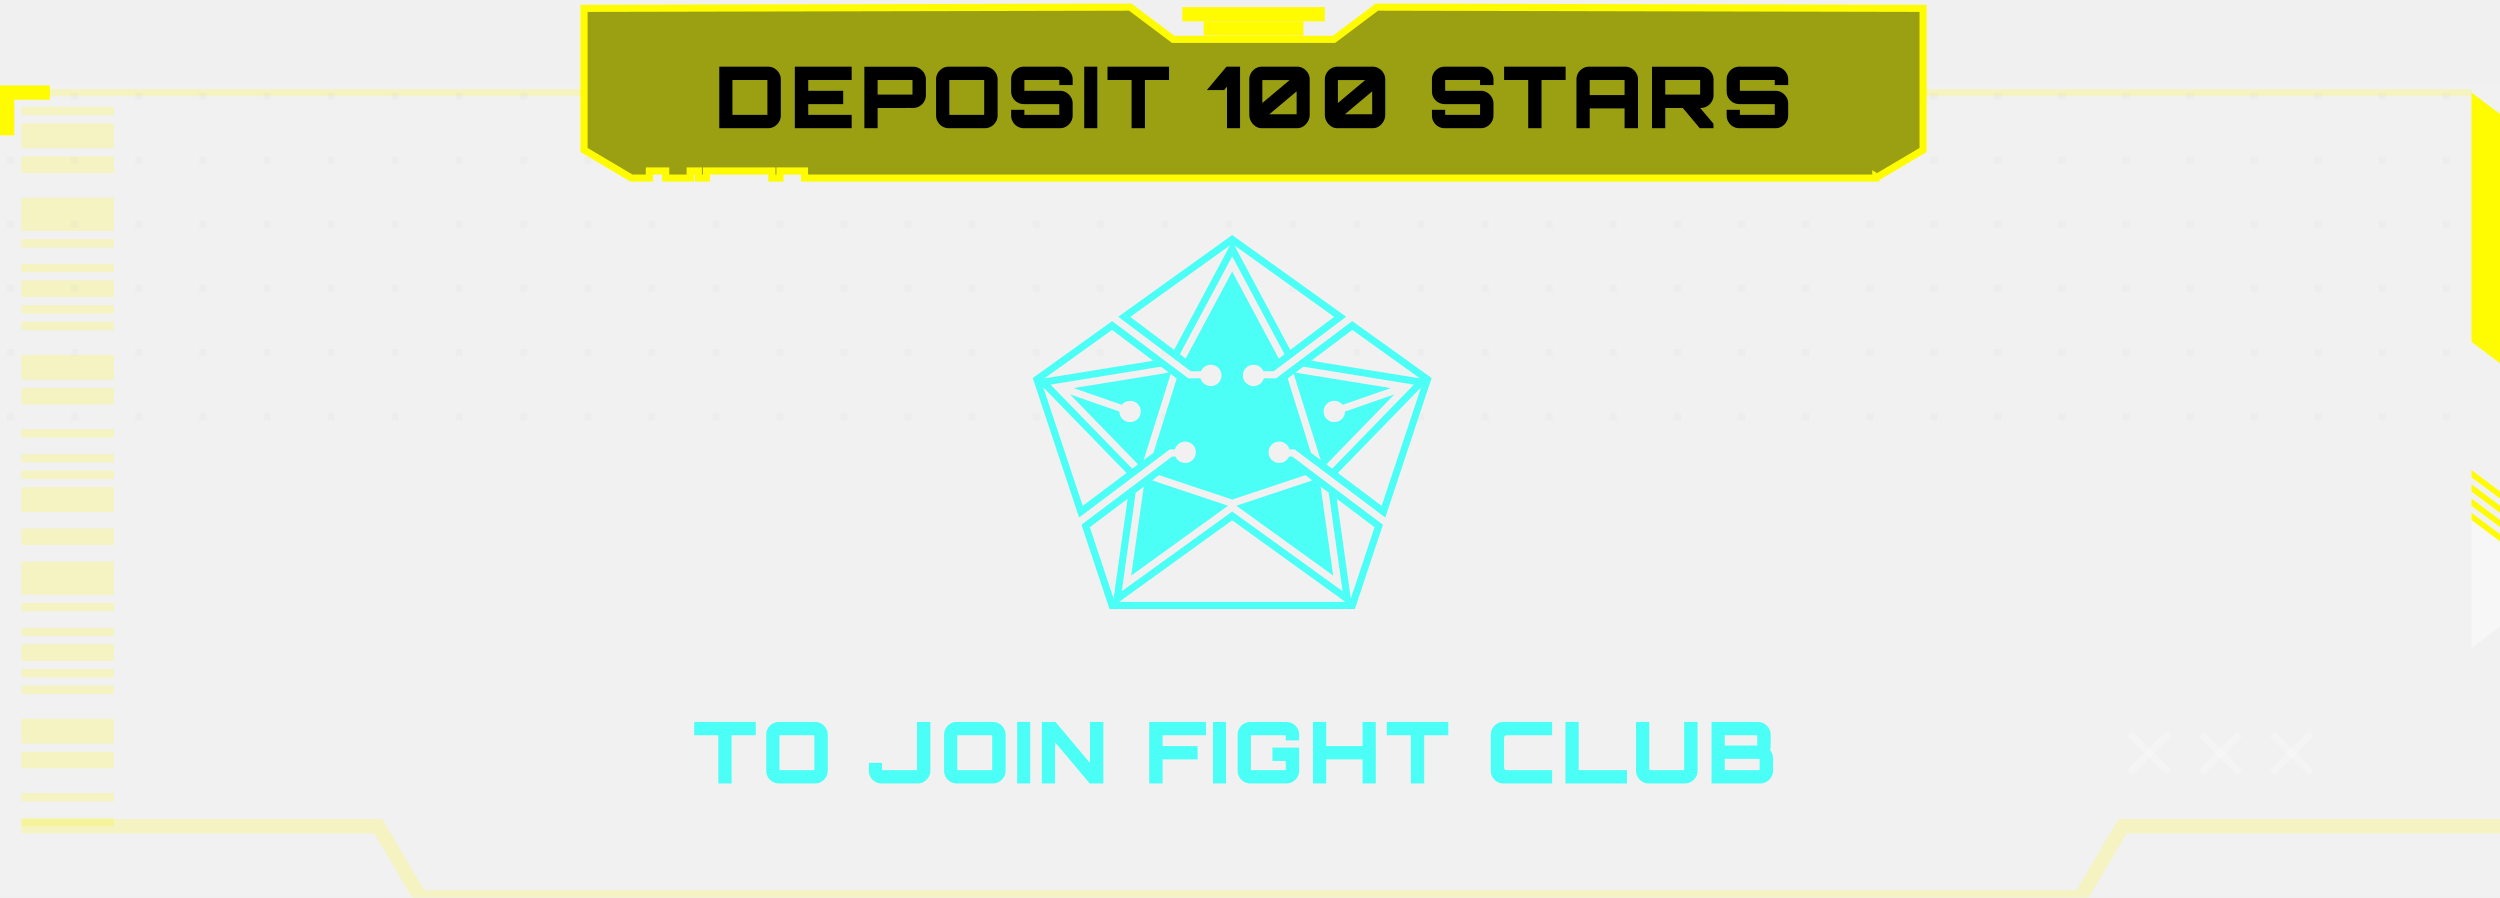
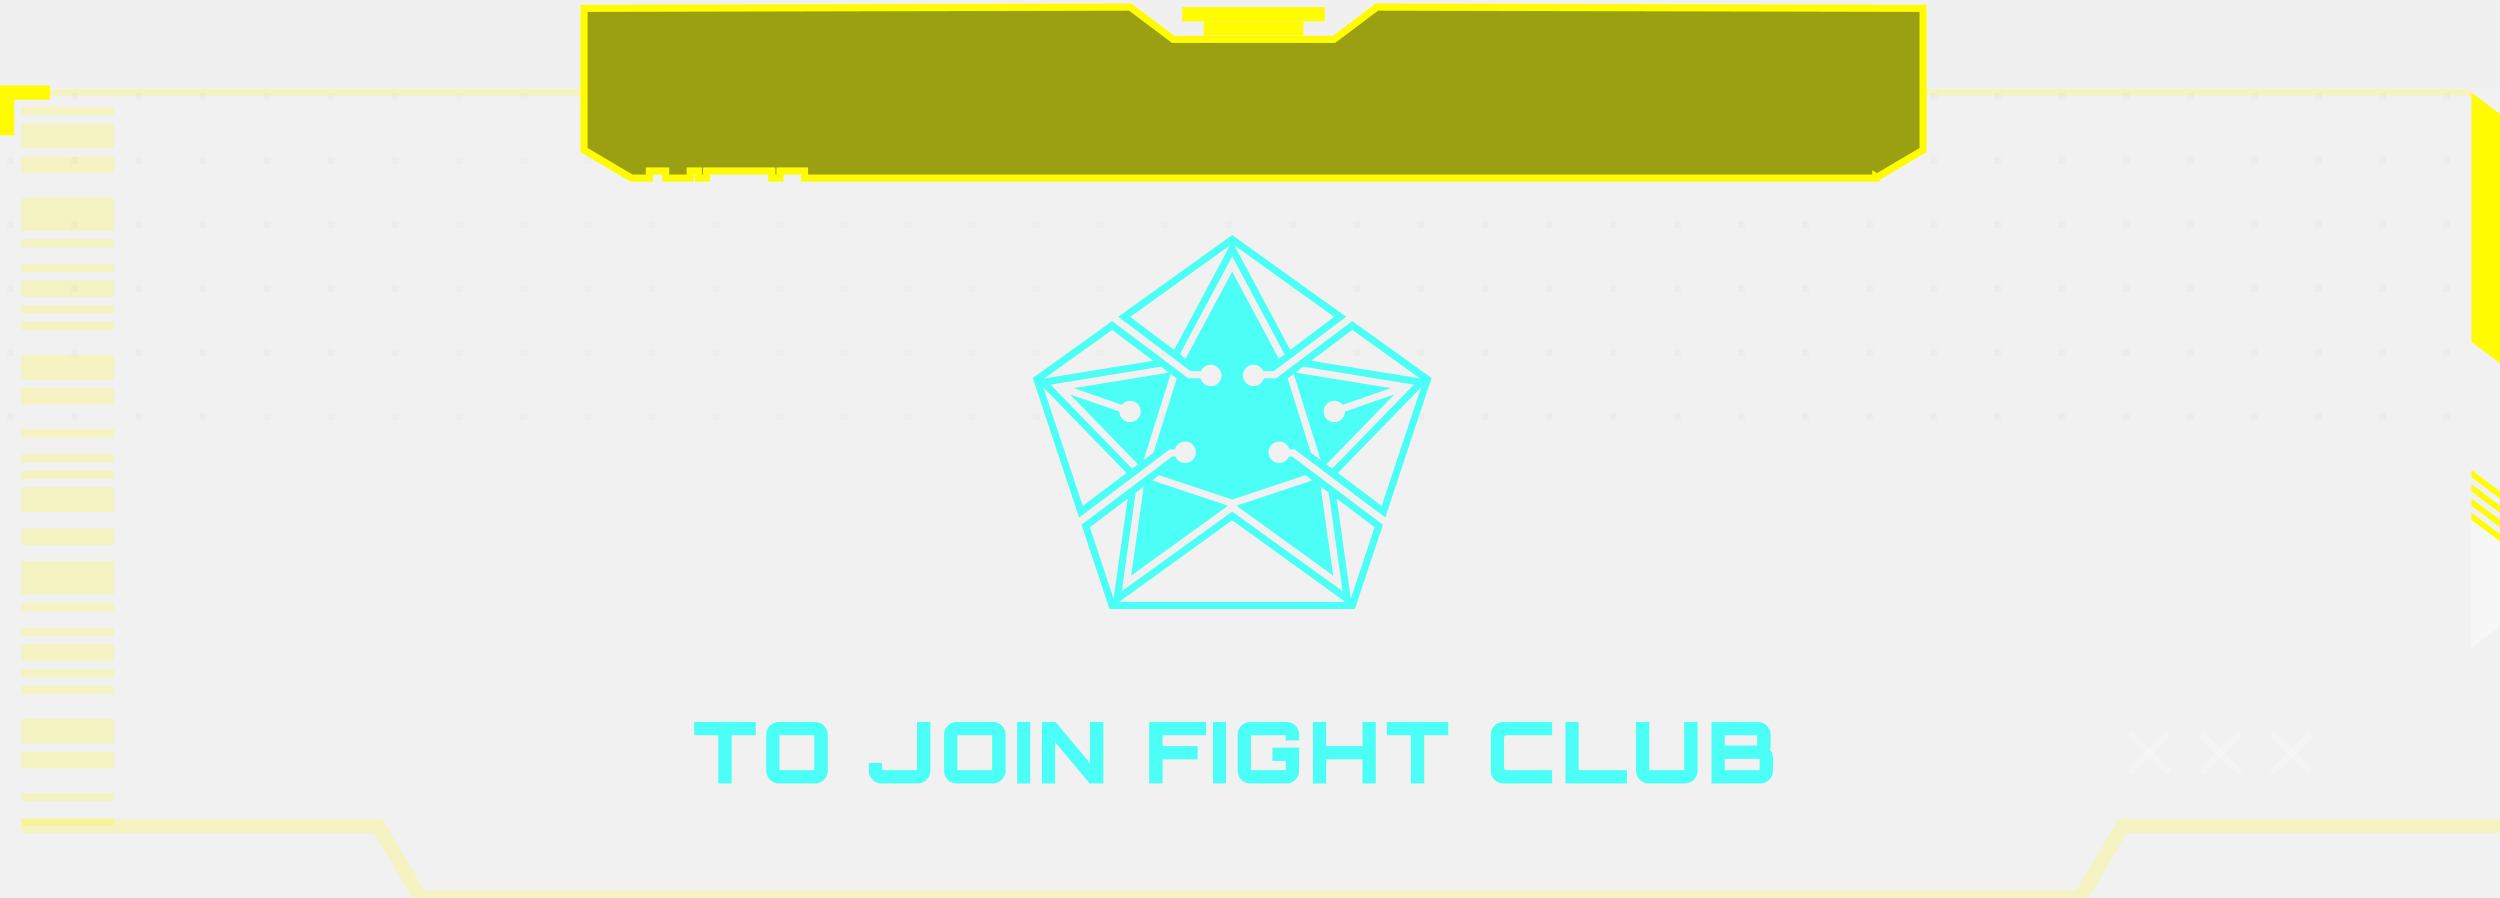
<svg xmlns="http://www.w3.org/2000/svg" width="351" height="126" viewBox="0 0 351 126" fill="none">
-   <g clip-path="url(#clip0_98_1516)">
+   <g clip-path="url(#clip0_167_166)">
    <rect width="351" height="114" transform="translate(0 12)" fill="white" fill-opacity="0.04" />
    <path d="M3 13H347" stroke="#FFFB00" stroke-opacity="0.2" />
    <path opacity="0.2" fill-rule="evenodd" clip-rule="evenodd" d="M16 15H3V16.161H16V15ZM16 66.081H3V67.241H16V66.081ZM3 17.322H16V20.805H3V17.322ZM16 68.402H3V71.885H16V68.402ZM3 21.965H16V24.287H3V21.965ZM16 74.207H3V76.529H16V74.207ZM3 27.77H16V32.414H3V27.77ZM16 78.851H3V83.494H16V78.851ZM3 33.575H16V34.736H3V33.575ZM16 84.655H3V85.816H16V84.655ZM3 37.057H16V38.218H3V37.057ZM16 88.138H3V89.299H16V88.138ZM3 39.379H16V41.701H3V39.379ZM16 90.46H3V92.782H16V90.46ZM3 42.862H16V44.023H3V42.862ZM16 93.942H3V95.103H16V93.942ZM3 45.184H16V46.345H3V45.184ZM16 96.264H3V97.425H16V96.264ZM3 49.828H16V53.31H3V49.828ZM16 100.908H3V104.391H16V100.908ZM3 60.276H16V61.437H3V60.276ZM16 111.356H3V112.517H16V111.356ZM3 63.759H16V64.919H3V63.759ZM16 114.839H3V116H16V114.839ZM3 54.471H16V56.793H3V54.471ZM16 105.552H3V107.874H16V105.552Z" fill="#FFFB00" />
    <path d="M100.85 110V103.232H97.466V101.36H106.106V103.232H102.722V110H100.85ZM109.355 110C109.035 110 108.739 109.92 108.467 109.76C108.195 109.6 107.979 109.384 107.819 109.112C107.659 108.84 107.579 108.544 107.579 108.224V103.136C107.579 102.808 107.659 102.512 107.819 102.248C107.979 101.976 108.195 101.76 108.467 101.6C108.739 101.44 109.035 101.36 109.355 101.36H114.443C114.763 101.36 115.055 101.44 115.319 101.6C115.591 101.76 115.807 101.976 115.967 102.248C116.135 102.512 116.219 102.808 116.219 103.136V108.224C116.219 108.544 116.135 108.84 115.967 109.112C115.807 109.384 115.591 109.6 115.319 109.76C115.055 109.92 114.763 110 114.443 110H109.355ZM109.439 108.128H114.335V103.232H109.439V108.128ZM123.76 110C123.44 110 123.144 109.92 122.872 109.76C122.6 109.6 122.384 109.384 122.224 109.112C122.064 108.84 121.984 108.544 121.984 108.224V107.108H123.844V108.128L128.74 108.128V101.36H130.624V108.224C130.624 108.544 130.54 108.84 130.372 109.112C130.212 109.384 129.996 109.6 129.724 109.76C129.46 109.92 129.168 110 128.848 110L123.76 110ZM134.323 110C134.003 110 133.707 109.92 133.435 109.76C133.163 109.6 132.947 109.384 132.787 109.112C132.627 108.84 132.547 108.544 132.547 108.224V103.136C132.547 102.808 132.627 102.512 132.787 102.248C132.947 101.976 133.163 101.76 133.435 101.6C133.707 101.44 134.003 101.36 134.323 101.36H139.411C139.731 101.36 140.023 101.44 140.287 101.6C140.559 101.76 140.775 101.976 140.935 102.248C141.103 102.512 141.187 102.808 141.187 103.136V108.224C141.187 108.544 141.103 108.84 140.935 109.112C140.775 109.384 140.559 109.6 140.287 109.76C140.023 109.92 139.731 110 139.411 110H134.323ZM134.407 108.128H139.303V103.232H134.407V108.128ZM142.809 110V101.36H144.645V110H142.809ZM146.275 110V101.36H148.195L153.031 107.12V101.36H154.915V110H152.995L148.135 104.216V110H146.275ZM161.351 110V101.36H169.331V103.232H163.235V104.744H168.143V106.616H163.235V110H161.351ZM170.299 110V101.36H172.135V110H170.299ZM175.541 110C175.221 110 174.925 109.92 174.653 109.76C174.381 109.6 174.165 109.384 174.005 109.112C173.845 108.84 173.765 108.544 173.765 108.224V103.136C173.765 102.808 173.845 102.512 174.005 102.248C174.165 101.976 174.381 101.76 174.653 101.6C174.925 101.44 175.221 101.36 175.541 101.36H180.617C180.945 101.36 181.241 101.44 181.505 101.6C181.777 101.76 181.993 101.976 182.153 102.248C182.321 102.512 182.405 102.808 182.405 103.136V103.952H180.521V103.232H175.625V108.128H180.521V106.832H178.649V104.96H182.405V108.224C182.405 108.544 182.321 108.84 182.153 109.112C181.993 109.384 181.777 109.6 181.505 109.76C181.241 109.92 180.945 110 180.617 110H175.541ZM184.338 110V101.36H186.198V104.744H191.298V101.36H193.158V110H191.298V106.616H186.198V110H184.338ZM198.085 110V103.232H194.701V101.36H203.341V103.232H199.957V110H198.085ZM211.082 110C210.754 110 210.454 109.92 210.182 109.76C209.918 109.6 209.706 109.388 209.546 109.124C209.386 108.852 209.306 108.552 209.306 108.224V103.136C209.306 102.808 209.386 102.512 209.546 102.248C209.706 101.976 209.918 101.76 210.182 101.6C210.454 101.44 210.754 101.36 211.082 101.36H217.922V103.232H211.562C211.434 103.232 211.334 103.264 211.262 103.328C211.198 103.392 211.166 103.492 211.166 103.628V107.732C211.166 107.86 211.198 107.96 211.262 108.032C211.334 108.096 211.434 108.128 211.562 108.128H217.922V110H211.082ZM219.785 110V101.348H221.645V108.128H228.425V110H219.785ZM231.476 110C231.156 110 230.86 109.92 230.588 109.76C230.316 109.6 230.1 109.384 229.94 109.112C229.78 108.84 229.7 108.544 229.7 108.224V101.36H231.56V108.128H236.456V101.36H238.34V108.224C238.34 108.544 238.256 108.84 238.088 109.112C237.928 109.384 237.712 109.6 237.44 109.76C237.176 109.92 236.884 110 236.564 110H231.476ZM240.298 110V101.36H246.826C247.146 101.36 247.438 101.44 247.702 101.6C247.974 101.76 248.19 101.976 248.35 102.248C248.518 102.512 248.602 102.808 248.602 103.136V104.756C248.602 104.86 248.594 104.96 248.578 105.056C248.57 105.144 248.55 105.228 248.518 105.308C248.638 105.46 248.738 105.636 248.818 105.836C248.898 106.036 248.938 106.236 248.938 106.436V108.224C248.938 108.544 248.854 108.84 248.686 109.112C248.526 109.384 248.31 109.6 248.038 109.76C247.774 109.92 247.478 110 247.15 110H240.298ZM242.158 108.128H247.054V106.544H242.158V108.128ZM242.158 104.672H246.718V103.232H242.158V104.672Z" fill="#4BFFF6" />
    <path opacity="0.2" d="M3 116L53.11 116L59.004 126L292.109 126L298.003 116L351 116" stroke="#FFFB00" stroke-width="2" />
    <rect x="190" y="40" width="1" height="1" fill="#D9D9D9" fill-opacity="0.15" />
    <rect x="82" y="40" width="1" height="1" fill="#D9D9D9" fill-opacity="0.15" />
    <rect x="298" y="40" width="1" height="1" fill="#D9D9D9" fill-opacity="0.15" />
    <rect x="1" y="40" width="1" height="1" fill="#D9D9D9" fill-opacity="0.15" />
    <rect x="217" y="40" width="1" height="1" fill="#D9D9D9" fill-opacity="0.15" />
    <rect x="109" y="40" width="1" height="1" fill="#D9D9D9" fill-opacity="0.15" />
    <rect x="325" y="40" width="1" height="1" fill="#D9D9D9" fill-opacity="0.15" />
    <rect x="199" y="40" width="1" height="1" fill="#D9D9D9" fill-opacity="0.15" />
    <rect x="91" y="40" width="1" height="1" fill="#D9D9D9" fill-opacity="0.15" />
    <rect x="307" y="40" width="1" height="1" fill="#D9D9D9" fill-opacity="0.15" />
    <rect x="10" y="40" width="1" height="1" fill="#D9D9D9" fill-opacity="0.15" />
    <rect x="226" y="40" width="1" height="1" fill="#D9D9D9" fill-opacity="0.15" />
    <rect x="118" y="40" width="1" height="1" fill="#D9D9D9" fill-opacity="0.15" />
    <rect x="334" y="40" width="1" height="1" fill="#D9D9D9" fill-opacity="0.15" />
    <rect x="208" y="40" width="1" height="1" fill="#D9D9D9" fill-opacity="0.15" />
    <rect x="100" y="40" width="1" height="1" fill="#D9D9D9" fill-opacity="0.15" />
    <rect x="316" y="40" width="1" height="1" fill="#D9D9D9" fill-opacity="0.15" />
    <rect x="19" y="40" width="1" height="1" fill="#D9D9D9" fill-opacity="0.15" />
    <rect x="235" y="40" width="1" height="1" fill="#D9D9D9" fill-opacity="0.15" />
    <rect x="127" y="40" width="1" height="1" fill="#D9D9D9" fill-opacity="0.15" />
    <rect x="343" y="40" width="1" height="1" fill="#D9D9D9" fill-opacity="0.15" />
    <rect x="28" y="40" width="1" height="1" fill="#D9D9D9" fill-opacity="0.15" />
    <rect x="244" y="40" width="1" height="1" fill="#D9D9D9" fill-opacity="0.15" />
    <rect x="136" y="40" width="1" height="1" fill="#D9D9D9" fill-opacity="0.15" />
    <rect x="55" y="40" width="1" height="1" fill="#D9D9D9" fill-opacity="0.15" />
    <rect x="271" y="40" width="1" height="1" fill="#D9D9D9" fill-opacity="0.15" />
    <rect x="163" y="40" width="1" height="1" fill="#D9D9D9" fill-opacity="0.15" />
    <rect x="37" y="40" width="1" height="1" fill="#D9D9D9" fill-opacity="0.15" />
    <rect x="253" y="40" width="1" height="1" fill="#D9D9D9" fill-opacity="0.15" />
    <rect x="145" y="40" width="1" height="1" fill="#D9D9D9" fill-opacity="0.15" />
    <rect x="64" y="40" width="1" height="1" fill="#D9D9D9" fill-opacity="0.15" />
    <rect x="280" y="40" width="1" height="1" fill="#D9D9D9" fill-opacity="0.15" />
    <rect x="172" y="40" width="1" height="1" fill="#D9D9D9" fill-opacity="0.15" />
    <rect x="46" y="40" width="1" height="1" fill="#D9D9D9" fill-opacity="0.15" />
    <rect x="262" y="40" width="1" height="1" fill="#D9D9D9" fill-opacity="0.15" />
    <rect x="154" y="40" width="1" height="1" fill="#D9D9D9" fill-opacity="0.15" />
    <rect x="73" y="40" width="1" height="1" fill="#D9D9D9" fill-opacity="0.15" />
    <rect x="289" y="40" width="1" height="1" fill="#D9D9D9" fill-opacity="0.15" />
    <rect x="181" y="40" width="1" height="1" fill="#D9D9D9" fill-opacity="0.15" />
    <rect x="190" y="31" width="1" height="1" fill="#D9D9D9" fill-opacity="0.15" />
    <rect x="82" y="31" width="1" height="1" fill="#D9D9D9" fill-opacity="0.15" />
    <rect x="298" y="31" width="1" height="1" fill="#D9D9D9" fill-opacity="0.15" />
    <rect x="1" y="31" width="1" height="1" fill="#D9D9D9" fill-opacity="0.15" />
    <rect x="217" y="31" width="1" height="1" fill="#D9D9D9" fill-opacity="0.15" />
    <rect x="109" y="31" width="1" height="1" fill="#D9D9D9" fill-opacity="0.15" />
    <rect x="325" y="31" width="1" height="1" fill="#D9D9D9" fill-opacity="0.15" />
    <rect x="199" y="31" width="1" height="1" fill="#D9D9D9" fill-opacity="0.15" />
    <rect x="91" y="31" width="1" height="1" fill="#D9D9D9" fill-opacity="0.15" />
    <rect x="307" y="31" width="1" height="1" fill="#D9D9D9" fill-opacity="0.15" />
    <rect x="10" y="31" width="1" height="1" fill="#D9D9D9" fill-opacity="0.15" />
    <rect x="226" y="31" width="1" height="1" fill="#D9D9D9" fill-opacity="0.15" />
    <rect x="118" y="31" width="1" height="1" fill="#D9D9D9" fill-opacity="0.15" />
    <rect x="334" y="31" width="1" height="1" fill="#D9D9D9" fill-opacity="0.15" />
    <rect x="208" y="31" width="1" height="1" fill="#D9D9D9" fill-opacity="0.15" />
    <rect x="100" y="31" width="1" height="1" fill="#D9D9D9" fill-opacity="0.15" />
    <rect x="316" y="31" width="1" height="1" fill="#D9D9D9" fill-opacity="0.15" />
    <rect x="19" y="31" width="1" height="1" fill="#D9D9D9" fill-opacity="0.15" />
    <rect x="235" y="31" width="1" height="1" fill="#D9D9D9" fill-opacity="0.15" />
    <rect x="127" y="31" width="1" height="1" fill="#D9D9D9" fill-opacity="0.15" />
    <rect x="343" y="31" width="1" height="1" fill="#D9D9D9" fill-opacity="0.15" />
    <rect x="28" y="31" width="1" height="1" fill="#D9D9D9" fill-opacity="0.15" />
    <rect x="244" y="31" width="1" height="1" fill="#D9D9D9" fill-opacity="0.15" />
    <rect x="136" y="31" width="1" height="1" fill="#D9D9D9" fill-opacity="0.15" />
    <rect x="55" y="31" width="1" height="1" fill="#D9D9D9" fill-opacity="0.15" />
    <rect x="271" y="31" width="1" height="1" fill="#D9D9D9" fill-opacity="0.15" />
    <rect x="163" y="31" width="1" height="1" fill="#D9D9D9" fill-opacity="0.15" />
    <rect x="37" y="31" width="1" height="1" fill="#D9D9D9" fill-opacity="0.15" />
    <rect x="253" y="31" width="1" height="1" fill="#D9D9D9" fill-opacity="0.15" />
    <rect x="145" y="31" width="1" height="1" fill="#D9D9D9" fill-opacity="0.15" />
    <rect x="64" y="31" width="1" height="1" fill="#D9D9D9" fill-opacity="0.15" />
    <rect x="280" y="31" width="1" height="1" fill="#D9D9D9" fill-opacity="0.15" />
    <rect x="172" y="31" width="1" height="1" fill="#D9D9D9" fill-opacity="0.15" />
    <rect x="46" y="31" width="1" height="1" fill="#D9D9D9" fill-opacity="0.15" />
    <rect x="262" y="31" width="1" height="1" fill="#D9D9D9" fill-opacity="0.15" />
    <rect x="154" y="31" width="1" height="1" fill="#D9D9D9" fill-opacity="0.15" />
    <rect x="73" y="31" width="1" height="1" fill="#D9D9D9" fill-opacity="0.15" />
    <rect x="289" y="31" width="1" height="1" fill="#D9D9D9" fill-opacity="0.15" />
    <rect x="181" y="31" width="1" height="1" fill="#D9D9D9" fill-opacity="0.15" />
    <rect x="190" y="58" width="1" height="1" fill="#D9D9D9" fill-opacity="0.15" />
    <rect x="82" y="58" width="1" height="1" fill="#D9D9D9" fill-opacity="0.15" />
    <rect x="298" y="58" width="1" height="1" fill="#D9D9D9" fill-opacity="0.15" />
    <rect x="190" y="22" width="1" height="1" fill="#D9D9D9" fill-opacity="0.15" />
    <rect x="82" y="22" width="1" height="1" fill="#D9D9D9" fill-opacity="0.15" />
    <rect x="298" y="22" width="1" height="1" fill="#D9D9D9" fill-opacity="0.15" />
    <rect x="1" y="58" width="1" height="1" fill="#D9D9D9" fill-opacity="0.15" />
    <rect x="217" y="58" width="1" height="1" fill="#D9D9D9" fill-opacity="0.15" />
    <rect x="109" y="58" width="1" height="1" fill="#D9D9D9" fill-opacity="0.15" />
    <rect x="325" y="58" width="1" height="1" fill="#D9D9D9" fill-opacity="0.15" />
    <rect x="1" y="22" width="1" height="1" fill="#D9D9D9" fill-opacity="0.15" />
    <rect x="217" y="22" width="1" height="1" fill="#D9D9D9" fill-opacity="0.15" />
    <rect x="109" y="22" width="1" height="1" fill="#D9D9D9" fill-opacity="0.15" />
    <rect x="325" y="22" width="1" height="1" fill="#D9D9D9" fill-opacity="0.15" />
    <rect x="199" y="58" width="1" height="1" fill="#D9D9D9" fill-opacity="0.15" />
    <rect x="91" y="58" width="1" height="1" fill="#D9D9D9" fill-opacity="0.15" />
    <rect x="307" y="58" width="1" height="1" fill="#D9D9D9" fill-opacity="0.15" />
    <rect x="199" y="22" width="1" height="1" fill="#D9D9D9" fill-opacity="0.15" />
    <rect x="91" y="22" width="1" height="1" fill="#D9D9D9" fill-opacity="0.15" />
    <rect x="307" y="22" width="1" height="1" fill="#D9D9D9" fill-opacity="0.15" />
    <rect x="10" y="58" width="1" height="1" fill="#D9D9D9" fill-opacity="0.15" />
    <rect x="226" y="58" width="1" height="1" fill="#D9D9D9" fill-opacity="0.15" />
    <rect x="118" y="58" width="1" height="1" fill="#D9D9D9" fill-opacity="0.15" />
    <rect x="334" y="58" width="1" height="1" fill="#D9D9D9" fill-opacity="0.15" />
    <rect x="10" y="22" width="1" height="1" fill="#D9D9D9" fill-opacity="0.15" />
    <rect x="226" y="22" width="1" height="1" fill="#D9D9D9" fill-opacity="0.15" />
    <rect x="118" y="22" width="1" height="1" fill="#D9D9D9" fill-opacity="0.15" />
    <rect x="334" y="22" width="1" height="1" fill="#D9D9D9" fill-opacity="0.15" />
    <rect x="208" y="58" width="1" height="1" fill="#D9D9D9" fill-opacity="0.15" />
    <rect x="100" y="58" width="1" height="1" fill="#D9D9D9" fill-opacity="0.15" />
    <rect x="316" y="58" width="1" height="1" fill="#D9D9D9" fill-opacity="0.15" />
    <rect x="208" y="22" width="1" height="1" fill="#D9D9D9" fill-opacity="0.15" />
    <rect x="100" y="22" width="1" height="1" fill="#D9D9D9" fill-opacity="0.15" />
    <rect x="316" y="22" width="1" height="1" fill="#D9D9D9" fill-opacity="0.15" />
    <rect x="19" y="58" width="1" height="1" fill="#D9D9D9" fill-opacity="0.15" />
    <rect x="235" y="58" width="1" height="1" fill="#D9D9D9" fill-opacity="0.15" />
    <rect x="127" y="58" width="1" height="1" fill="#D9D9D9" fill-opacity="0.15" />
    <rect x="343" y="58" width="1" height="1" fill="#D9D9D9" fill-opacity="0.15" />
    <rect x="19" y="22" width="1" height="1" fill="#D9D9D9" fill-opacity="0.15" />
    <rect x="235" y="22" width="1" height="1" fill="#D9D9D9" fill-opacity="0.15" />
    <rect x="127" y="22" width="1" height="1" fill="#D9D9D9" fill-opacity="0.15" />
    <rect x="343" y="22" width="1" height="1" fill="#D9D9D9" fill-opacity="0.15" />
    <rect x="28" y="58" width="1" height="1" fill="#D9D9D9" fill-opacity="0.15" />
    <rect x="244" y="58" width="1" height="1" fill="#D9D9D9" fill-opacity="0.15" />
    <rect x="136" y="58" width="1" height="1" fill="#D9D9D9" fill-opacity="0.15" />
    <rect x="28" y="22" width="1" height="1" fill="#D9D9D9" fill-opacity="0.15" />
    <rect x="244" y="22" width="1" height="1" fill="#D9D9D9" fill-opacity="0.15" />
    <rect x="136" y="22" width="1" height="1" fill="#D9D9D9" fill-opacity="0.15" />
    <rect x="55" y="58" width="1" height="1" fill="#D9D9D9" fill-opacity="0.15" />
    <rect x="271" y="58" width="1" height="1" fill="#D9D9D9" fill-opacity="0.15" />
    <rect x="163" y="58" width="1" height="1" fill="#D9D9D9" fill-opacity="0.15" />
    <rect x="55" y="22" width="1" height="1" fill="#D9D9D9" fill-opacity="0.15" />
    <rect x="271" y="22" width="1" height="1" fill="#D9D9D9" fill-opacity="0.15" />
    <rect x="163" y="22" width="1" height="1" fill="#D9D9D9" fill-opacity="0.15" />
    <rect x="37" y="58" width="1" height="1" fill="#D9D9D9" fill-opacity="0.15" />
    <rect x="253" y="58" width="1" height="1" fill="#D9D9D9" fill-opacity="0.15" />
    <rect x="145" y="58" width="1" height="1" fill="#D9D9D9" fill-opacity="0.15" />
    <rect x="37" y="22" width="1" height="1" fill="#D9D9D9" fill-opacity="0.15" />
    <rect x="253" y="22" width="1" height="1" fill="#D9D9D9" fill-opacity="0.15" />
    <rect x="145" y="22" width="1" height="1" fill="#D9D9D9" fill-opacity="0.15" />
    <rect x="64" y="58" width="1" height="1" fill="#D9D9D9" fill-opacity="0.15" />
    <rect x="280" y="58" width="1" height="1" fill="#D9D9D9" fill-opacity="0.15" />
    <rect x="172" y="58" width="1" height="1" fill="#D9D9D9" fill-opacity="0.15" />
    <rect x="64" y="22" width="1" height="1" fill="#D9D9D9" fill-opacity="0.15" />
    <rect x="280" y="22" width="1" height="1" fill="#D9D9D9" fill-opacity="0.15" />
    <rect x="172" y="22" width="1" height="1" fill="#D9D9D9" fill-opacity="0.15" />
    <rect x="46" y="58" width="1" height="1" fill="#D9D9D9" fill-opacity="0.15" />
    <rect x="262" y="58" width="1" height="1" fill="#D9D9D9" fill-opacity="0.15" />
    <rect x="154" y="58" width="1" height="1" fill="#D9D9D9" fill-opacity="0.15" />
    <rect x="46" y="22" width="1" height="1" fill="#D9D9D9" fill-opacity="0.15" />
    <rect x="262" y="22" width="1" height="1" fill="#D9D9D9" fill-opacity="0.15" />
    <rect x="154" y="22" width="1" height="1" fill="#D9D9D9" fill-opacity="0.15" />
    <rect x="73" y="58" width="1" height="1" fill="#D9D9D9" fill-opacity="0.15" />
    <rect x="289" y="58" width="1" height="1" fill="#D9D9D9" fill-opacity="0.15" />
    <rect x="181" y="58" width="1" height="1" fill="#D9D9D9" fill-opacity="0.15" />
    <rect x="73" y="22" width="1" height="1" fill="#D9D9D9" fill-opacity="0.15" />
    <rect x="289" y="22" width="1" height="1" fill="#D9D9D9" fill-opacity="0.15" />
    <rect x="181" y="22" width="1" height="1" fill="#D9D9D9" fill-opacity="0.15" />
    <rect x="190" y="49" width="1" height="1" fill="#D9D9D9" fill-opacity="0.15" />
    <rect x="82" y="49" width="1" height="1" fill="#D9D9D9" fill-opacity="0.15" />
    <rect x="298" y="49" width="1" height="1" fill="#D9D9D9" fill-opacity="0.15" />
    <rect x="190" y="13" width="1" height="1" fill="#D9D9D9" fill-opacity="0.15" />
    <rect x="82" y="13" width="1" height="1" fill="#D9D9D9" fill-opacity="0.15" />
    <rect x="298" y="13" width="1" height="1" fill="#D9D9D9" fill-opacity="0.15" />
    <rect x="1" y="49" width="1" height="1" fill="#D9D9D9" fill-opacity="0.15" />
    <rect x="217" y="49" width="1" height="1" fill="#D9D9D9" fill-opacity="0.15" />
    <rect x="109" y="49" width="1" height="1" fill="#D9D9D9" fill-opacity="0.15" />
    <rect x="325" y="49" width="1" height="1" fill="#D9D9D9" fill-opacity="0.15" />
    <rect x="1" y="13" width="1" height="1" fill="#D9D9D9" fill-opacity="0.15" />
    <rect x="217" y="13" width="1" height="1" fill="#D9D9D9" fill-opacity="0.15" />
    <rect x="109" y="13" width="1" height="1" fill="#D9D9D9" fill-opacity="0.15" />
    <rect x="325" y="13" width="1" height="1" fill="#D9D9D9" fill-opacity="0.15" />
    <rect x="199" y="49" width="1" height="1" fill="#D9D9D9" fill-opacity="0.15" />
    <rect x="91" y="49" width="1" height="1" fill="#D9D9D9" fill-opacity="0.15" />
    <rect x="307" y="49" width="1" height="1" fill="#D9D9D9" fill-opacity="0.15" />
    <rect x="199" y="13" width="1" height="1" fill="#D9D9D9" fill-opacity="0.15" />
    <rect x="91" y="13" width="1" height="1" fill="#D9D9D9" fill-opacity="0.15" />
    <rect x="307" y="13" width="1" height="1" fill="#D9D9D9" fill-opacity="0.15" />
    <rect x="10" y="49" width="1" height="1" fill="#D9D9D9" fill-opacity="0.15" />
    <rect x="226" y="49" width="1" height="1" fill="#D9D9D9" fill-opacity="0.15" />
    <rect x="118" y="49" width="1" height="1" fill="#D9D9D9" fill-opacity="0.15" />
    <rect x="334" y="49" width="1" height="1" fill="#D9D9D9" fill-opacity="0.15" />
    <rect x="10" y="13" width="1" height="1" fill="#D9D9D9" fill-opacity="0.15" />
    <rect x="226" y="13" width="1" height="1" fill="#D9D9D9" fill-opacity="0.15" />
    <rect x="118" y="13" width="1" height="1" fill="#D9D9D9" fill-opacity="0.15" />
    <rect x="334" y="13" width="1" height="1" fill="#D9D9D9" fill-opacity="0.15" />
    <rect x="208" y="49" width="1" height="1" fill="#D9D9D9" fill-opacity="0.15" />
    <rect x="100" y="49" width="1" height="1" fill="#D9D9D9" fill-opacity="0.15" />
    <rect x="316" y="49" width="1" height="1" fill="#D9D9D9" fill-opacity="0.15" />
    <rect x="208" y="13" width="1" height="1" fill="#D9D9D9" fill-opacity="0.15" />
    <rect x="100" y="13" width="1" height="1" fill="#D9D9D9" fill-opacity="0.15" />
    <rect x="316" y="13" width="1" height="1" fill="#D9D9D9" fill-opacity="0.15" />
    <rect x="19" y="49" width="1" height="1" fill="#D9D9D9" fill-opacity="0.15" />
    <rect x="235" y="49" width="1" height="1" fill="#D9D9D9" fill-opacity="0.15" />
    <rect x="127" y="49" width="1" height="1" fill="#D9D9D9" fill-opacity="0.15" />
    <rect x="343" y="49" width="1" height="1" fill="#D9D9D9" fill-opacity="0.15" />
    <rect x="19" y="13" width="1" height="1" fill="#D9D9D9" fill-opacity="0.15" />
    <rect x="235" y="13" width="1" height="1" fill="#D9D9D9" fill-opacity="0.15" />
    <rect x="127" y="13" width="1" height="1" fill="#D9D9D9" fill-opacity="0.15" />
    <rect x="343" y="13" width="1" height="1" fill="#D9D9D9" fill-opacity="0.15" />
    <rect x="28" y="49" width="1" height="1" fill="#D9D9D9" fill-opacity="0.15" />
    <rect x="244" y="49" width="1" height="1" fill="#D9D9D9" fill-opacity="0.15" />
    <rect x="136" y="49" width="1" height="1" fill="#D9D9D9" fill-opacity="0.15" />
    <rect x="28" y="13" width="1" height="1" fill="#D9D9D9" fill-opacity="0.15" />
    <rect x="244" y="13" width="1" height="1" fill="#D9D9D9" fill-opacity="0.15" />
    <rect x="136" y="13" width="1" height="1" fill="#D9D9D9" fill-opacity="0.15" />
    <rect x="55" y="49" width="1" height="1" fill="#D9D9D9" fill-opacity="0.15" />
    <rect x="271" y="49" width="1" height="1" fill="#D9D9D9" fill-opacity="0.15" />
    <rect x="163" y="49" width="1" height="1" fill="#D9D9D9" fill-opacity="0.15" />
    <rect x="55" y="13" width="1" height="1" fill="#D9D9D9" fill-opacity="0.15" />
    <rect x="271" y="13" width="1" height="1" fill="#D9D9D9" fill-opacity="0.15" />
    <rect x="163" y="13" width="1" height="1" fill="#D9D9D9" fill-opacity="0.15" />
    <rect x="37" y="49" width="1" height="1" fill="#D9D9D9" fill-opacity="0.15" />
    <rect x="253" y="49" width="1" height="1" fill="#D9D9D9" fill-opacity="0.15" />
    <rect x="145" y="49" width="1" height="1" fill="#D9D9D9" fill-opacity="0.15" />
    <rect x="37" y="13" width="1" height="1" fill="#D9D9D9" fill-opacity="0.15" />
    <rect x="253" y="13" width="1" height="1" fill="#D9D9D9" fill-opacity="0.15" />
    <rect x="145" y="13" width="1" height="1" fill="#D9D9D9" fill-opacity="0.15" />
    <rect x="64" y="49" width="1" height="1" fill="#D9D9D9" fill-opacity="0.15" />
    <rect x="280" y="49" width="1" height="1" fill="#D9D9D9" fill-opacity="0.15" />
    <rect x="172" y="49" width="1" height="1" fill="#D9D9D9" fill-opacity="0.15" />
    <rect x="64" y="13" width="1" height="1" fill="#D9D9D9" fill-opacity="0.15" />
    <rect x="280" y="13" width="1" height="1" fill="#D9D9D9" fill-opacity="0.15" />
    <rect x="172" y="13" width="1" height="1" fill="#D9D9D9" fill-opacity="0.15" />
    <rect x="46" y="49" width="1" height="1" fill="#D9D9D9" fill-opacity="0.15" />
    <rect x="262" y="49" width="1" height="1" fill="#D9D9D9" fill-opacity="0.15" />
    <rect x="154" y="49" width="1" height="1" fill="#D9D9D9" fill-opacity="0.15" />
    <rect x="46" y="13" width="1" height="1" fill="#D9D9D9" fill-opacity="0.15" />
    <rect x="262" y="13" width="1" height="1" fill="#D9D9D9" fill-opacity="0.15" />
    <rect x="154" y="13" width="1" height="1" fill="#D9D9D9" fill-opacity="0.15" />
    <rect x="73" y="49" width="1" height="1" fill="#D9D9D9" fill-opacity="0.15" />
    <rect x="289" y="49" width="1" height="1" fill="#D9D9D9" fill-opacity="0.15" />
    <rect x="181" y="49" width="1" height="1" fill="#D9D9D9" fill-opacity="0.15" />
    <rect x="73" y="13" width="1" height="1" fill="#D9D9D9" fill-opacity="0.15" />
    <rect x="289" y="13" width="1" height="1" fill="#D9D9D9" fill-opacity="0.15" />
    <rect x="181" y="13" width="1" height="1" fill="#D9D9D9" fill-opacity="0.15" />
    <path d="M299 103L304.5 108.5" stroke="white" stroke-opacity="0.2" />
    <path d="M304.5 103L299 108.5" stroke="white" stroke-opacity="0.2" />
    <path d="M309 103L314.5 108.5" stroke="white" stroke-opacity="0.2" />
    <path d="M314.5 103L309 108.5" stroke="white" stroke-opacity="0.2" />
    <path d="M319 103L324.5 108.5" stroke="white" stroke-opacity="0.2" />
    <path d="M324.5 103L319 108.5" stroke="white" stroke-opacity="0.2" />
    <path opacity="0.4" d="M351 75L351 88L347 91L347 72L351 75Z" fill="white" />
    <path d="M351 75L351 76L347 73L347 72L351 75Z" fill="#FFFB00" />
    <path d="M351 73L351 74L347 71L347 70L351 73Z" fill="#FFFB00" />
    <path d="M351 71L351 72L347 69L347 68L351 71Z" fill="#FFFB00" />
    <path d="M351 69L351 70L347 67L347 66L351 69Z" fill="#FFFB00" />
    <path fill-rule="evenodd" clip-rule="evenodd" d="M156.999 44.471L173 33L189.001 44.471L178.838 52.115H177.377C177.147 51.582 176.617 51.21 176 51.21C175.172 51.21 174.5 51.881 174.5 52.71C174.5 53.538 175.172 54.21 176 54.21C176.688 54.21 177.268 53.746 177.445 53.115H179.162L189.851 45.08L201 53.072L194.494 72.665L181.762 63.095H181.045C180.868 62.463 180.288 62 179.6 62C178.772 62 178.1 62.672 178.1 63.5C178.1 64.328 178.772 65 179.6 65C180.217 65 180.747 64.627 180.977 64.095H181.438L194.162 73.665L190.233 85.5H155.767L151.838 73.665L164.562 64.095H165.023C165.253 64.627 165.783 65 166.4 65C167.228 65 167.9 64.328 167.9 63.5C167.9 62.672 167.228 62 166.4 62C165.712 62 165.132 62.463 164.955 63.095H164.238L151.506 72.665L145 53.072L156.149 45.08L166.838 53.115H168.555C168.732 53.746 169.312 54.21 170 54.21C170.828 54.21 171.5 53.538 171.5 52.71C171.5 51.881 170.828 51.21 170 51.21C169.383 51.21 168.853 51.582 168.623 52.115H167.162L156.999 44.471ZM188.87 84.5L173.05 73.086L173 73.128L172.95 73.086L157.13 84.5H188.87ZM173 71.817L188.5 83L186.55 69.181L185.42 68.331L187.182 80.816L173.578 71.001L184.243 67.446L183.272 66.716L173 70.14L162.728 66.716L161.757 67.446L172.422 71.001L158.818 80.816L160.58 68.331L159.45 69.181L157.5 83L173 71.817ZM173 38.12L179.537 50.338L180.345 49.73L173 36L165.655 49.73L166.463 50.338L173 38.12ZM165.21 53.142L161.946 63.556L160.576 64.587L164.362 52.504L165.21 53.142ZM150.226 55.37L159.769 65.193L158.964 65.799L147.5 54L163.002 51.483L164.111 52.316L150.733 54.488L157.492 56.836C157.767 56.492 158.19 56.272 158.664 56.272C159.492 56.272 160.164 56.944 160.164 57.772C160.164 58.601 159.492 59.272 158.664 59.272C157.838 59.272 157.168 58.605 157.164 57.781L150.226 55.37ZM146.479 54.384L158.158 66.404L152.015 71.021L146.479 54.384ZM156.344 84.032L153.014 74.022L158.32 70.031L156.344 84.032ZM164.846 49.121L172.696 34.448L158.688 44.49L164.846 49.121ZM156.135 46.32L161.894 50.649L146.641 53.126L156.135 46.32ZM180.79 53.142L184.054 63.556L185.424 64.587L181.638 52.504L180.79 53.142ZM195.774 55.37L186.231 65.193L187.036 65.799L198.5 54L182.998 51.483L181.889 52.316L195.267 54.488L188.508 56.836C188.233 56.492 187.81 56.272 187.336 56.272C186.508 56.272 185.836 56.944 185.836 57.772C185.836 58.601 186.508 59.272 187.336 59.272C188.162 59.272 188.832 58.605 188.836 57.781L195.774 55.37ZM199.521 54.384L187.842 66.404L193.985 71.021L199.521 54.384ZM189.656 84.032L192.986 74.022L187.68 70.031L189.656 84.032ZM181.154 49.121L173.304 34.448L187.312 44.49L181.154 49.121ZM189.865 46.32L184.106 50.649L199.359 53.126L189.865 46.32Z" fill="#4BFFF6" />
  </g>
  <path d="M166 2H186" stroke="#FFFB00" stroke-width="2" />
  <path d="M169 4H183" stroke="#FFFB00" stroke-width="2" />
  <path fill-rule="evenodd" clip-rule="evenodd" d="M158.686 1L82 1.176V21.06L88.654 25H91.171V24H93.463V25H96.902V24H98.049V25H99.195V24H108.366V25H109.512V24H112.951V25H263.363V24.805L263.506 24.898L270 21.06V1.176L193.314 1L187.288 5.528H164.712L158.686 1Z" fill="#9AA011" />
  <path d="M82 1.176L81.999 0.676L81.5 0.677V1.176H82ZM158.686 1L158.986 0.6L158.852 0.5L158.685 0.5L158.686 1ZM82 21.06H81.5V21.345L81.745 21.49L82 21.06ZM88.654 25L88.4 25.43L88.517 25.5H88.654V25ZM91.171 25V25.5H91.671V25H91.171ZM91.171 24V23.5H90.671V24H91.171ZM93.463 24H93.963V23.5H93.463V24ZM93.463 25H92.963V25.5H93.463V25ZM96.902 25V25.5H97.402V25H96.902ZM96.902 24V23.5H96.402V24H96.902ZM98.049 24H98.549V23.5H98.049V24ZM98.049 25H97.549V25.5H98.049V25ZM99.195 25V25.5H99.695V25H99.195ZM99.195 24V23.5H98.695V24H99.195ZM108.366 24H108.866V23.5H108.366V24ZM108.366 25H107.866V25.5H108.366V25ZM109.512 25V25.5H110.012V25H109.512ZM109.512 24V23.5H109.012V24H109.512ZM112.951 24H113.451V23.5H112.951V24ZM112.951 25H112.451V25.5H112.951V25ZM263.363 25V25.5H263.863V25H263.363ZM263.363 24.805L263.635 24.385L262.863 23.885V24.805H263.363ZM263.506 24.898L263.235 25.317L263.494 25.486L263.761 25.328L263.506 24.898ZM270 21.06L270.254 21.491L270.5 21.345V21.06H270ZM270 1.176H270.5V0.677L270.001 0.676L270 1.176ZM193.314 1L193.315 0.5L193.148 0.5L193.014 0.6L193.314 1ZM187.288 5.528V6.028H187.455L187.588 5.928L187.288 5.528ZM164.712 5.528L164.412 5.928L164.545 6.028H164.712V5.528ZM82.001 1.676L158.687 1.5L158.685 0.5L81.999 0.676L82.001 1.676ZM82.5 21.06V1.176H81.5V21.06H82.5ZM88.909 24.57L82.255 20.63L81.745 21.49L88.4 25.43L88.909 24.57ZM91.171 24.5H88.654V25.5H91.171V24.5ZM90.671 24V25H91.671V24H90.671ZM93.463 23.5H91.171V24.5H93.463V23.5ZM93.963 25V24H92.963V25H93.963ZM96.902 24.5H93.463V25.5H96.902V24.5ZM96.402 24V25H97.402V24H96.402ZM98.049 23.5H96.902V24.5H98.049V23.5ZM98.549 25V24H97.549V25H98.549ZM99.195 24.5H98.049V25.5H99.195V24.5ZM98.695 24V25H99.695V24H98.695ZM108.366 23.5H99.195V24.5H108.366V23.5ZM108.866 25V24H107.866V25H108.866ZM109.512 24.5H108.366V25.5H109.512V24.5ZM109.012 24V25H110.012V24H109.012ZM112.951 23.5H109.512V24.5H112.951V23.5ZM113.451 25V24H112.451V25H113.451ZM263.363 24.5H112.951V25.5H263.363V24.5ZM262.863 24.805V25H263.863V24.805H262.863ZM263.778 24.478L263.635 24.385L263.091 25.225L263.235 25.317L263.778 24.478ZM269.746 20.63L263.252 24.467L263.761 25.328L270.254 21.491L269.746 20.63ZM269.5 1.176V21.06H270.5V1.176H269.5ZM193.313 1.5L269.999 1.676L270.001 0.676L193.315 0.5L193.313 1.5ZM187.588 5.928L193.615 1.4L193.014 0.6L186.988 5.128L187.588 5.928ZM164.712 6.028H187.288V5.028H164.712V6.028ZM158.385 1.4L164.412 5.928L165.012 5.128L158.986 0.6L158.385 1.4Z" fill="#FFFB00" />
-   <path d="M100.986 18V9.36H107.838C108.166 9.36 108.462 9.44 108.726 9.6C108.998 9.76 109.214 9.976 109.374 10.248C109.542 10.512 109.626 10.808 109.626 11.136V16.224C109.626 16.544 109.542 16.84 109.374 17.112C109.214 17.384 108.998 17.6 108.726 17.76C108.462 17.92 108.166 18 107.838 18H100.986ZM102.834 16.128H107.742V11.232H102.834V16.128ZM111.594 18V9.36H119.574V11.232H113.478V12.744H118.386V14.616H113.478V16.128H119.574V18H111.594ZM121.357 18V9.372L128.209 9.372C128.537 9.372 128.833 9.452 129.097 9.612C129.369 9.772 129.585 9.988 129.745 10.26C129.913 10.532 129.997 10.828 129.997 11.148V13.38C129.997 13.7 129.913 13.996 129.745 14.268C129.585 14.54 129.369 14.756 129.097 14.916C128.833 15.076 128.537 15.156 128.209 15.156L123.217 15.168V18L121.357 18ZM123.217 13.284L128.113 13.284V11.232L123.217 11.232V13.284ZM133.201 18C132.881 18 132.585 17.92 132.313 17.76C132.041 17.6 131.825 17.384 131.665 17.112C131.505 16.84 131.425 16.544 131.425 16.224V11.136C131.425 10.808 131.505 10.512 131.665 10.248C131.825 9.976 132.041 9.76 132.313 9.6C132.585 9.44 132.881 9.36 133.201 9.36H138.289C138.609 9.36 138.901 9.44 139.165 9.6C139.437 9.76 139.653 9.976 139.813 10.248C139.981 10.512 140.065 10.808 140.065 11.136V16.224C140.065 16.544 139.981 16.84 139.813 17.112C139.653 17.384 139.437 17.6 139.165 17.76C138.901 17.92 138.609 18 138.289 18H133.201ZM133.285 16.128H138.181V11.232H133.285V16.128ZM143.739 18C143.419 18 143.123 17.92 142.851 17.76C142.579 17.6 142.363 17.384 142.203 17.112C142.043 16.84 141.963 16.544 141.963 16.224V15.42L143.823 15.42V16.128H148.719V14.616H143.739C143.419 14.616 143.123 14.536 142.851 14.376C142.579 14.216 142.363 14.004 142.203 13.74C142.043 13.468 141.963 13.168 141.963 12.84V11.136C141.963 10.808 142.043 10.512 142.203 10.248C142.363 9.976 142.579 9.76 142.851 9.6C143.123 9.44 143.419 9.36 143.739 9.36L148.827 9.36C149.147 9.36 149.439 9.44 149.703 9.6C149.975 9.76 150.191 9.976 150.351 10.248C150.519 10.512 150.603 10.808 150.603 11.136V11.94H148.719V11.232L143.823 11.232V12.744L148.827 12.744C149.147 12.744 149.439 12.824 149.703 12.984C149.975 13.144 150.191 13.36 150.351 13.632C150.519 13.896 150.603 14.192 150.603 14.52V16.224C150.603 16.544 150.519 16.84 150.351 17.112C150.191 17.384 149.975 17.6 149.703 17.76C149.439 17.92 149.147 18 148.827 18H143.739ZM152.224 18V9.36L154.06 9.36V18H152.224ZM158.877 18V11.232H155.493V9.36H164.133V11.232H160.749V18H158.877ZM172.27 18V12.156L171.874 12.648H169.438L172.198 9.36H174.106V18H172.27ZM177.149 18C176.829 18 176.537 17.912 176.273 17.736C176.009 17.552 175.797 17.32 175.637 17.04C175.477 16.752 175.397 16.452 175.397 16.14V11.148C175.397 10.828 175.477 10.532 175.637 10.26C175.797 9.988 176.009 9.772 176.273 9.612C176.537 9.444 176.829 9.36 177.149 9.36H182.129C182.449 9.36 182.741 9.444 183.005 9.612C183.269 9.772 183.481 9.988 183.641 10.26C183.801 10.532 183.881 10.828 183.881 11.148V16.14C183.881 16.452 183.801 16.752 183.641 17.04C183.481 17.32 183.269 17.552 183.005 17.736C182.741 17.912 182.449 18 182.129 18H177.149ZM178.217 16.044H182.045V12.828L178.217 16.044ZM177.233 14.46L181.061 11.244H177.233V14.46ZM187.757 18C187.437 18 187.145 17.912 186.881 17.736C186.617 17.552 186.405 17.32 186.245 17.04C186.085 16.752 186.005 16.452 186.005 16.14V11.148C186.005 10.828 186.085 10.532 186.245 10.26C186.405 9.988 186.617 9.772 186.881 9.612C187.145 9.444 187.437 9.36 187.757 9.36L192.737 9.36C193.057 9.36 193.349 9.444 193.613 9.612C193.877 9.772 194.089 9.988 194.249 10.26C194.409 10.532 194.489 10.828 194.489 11.148V16.14C194.489 16.452 194.409 16.752 194.249 17.04C194.089 17.32 193.877 17.552 193.613 17.736C193.349 17.912 193.057 18 192.737 18H187.757ZM188.825 16.044H192.653V12.828L188.825 16.044ZM187.841 14.46L191.669 11.244L187.841 11.244V14.46ZM202.82 18C202.5 18 202.204 17.92 201.932 17.76C201.66 17.6 201.444 17.384 201.284 17.112C201.124 16.84 201.044 16.544 201.044 16.224V15.42H202.904V16.128H207.8V14.616H202.82C202.5 14.616 202.204 14.536 201.932 14.376C201.66 14.216 201.444 14.004 201.284 13.74C201.124 13.468 201.044 13.168 201.044 12.84V11.136C201.044 10.808 201.124 10.512 201.284 10.248C201.444 9.976 201.66 9.76 201.932 9.6C202.204 9.44 202.5 9.36 202.82 9.36H207.908C208.228 9.36 208.52 9.44 208.784 9.6C209.056 9.76 209.272 9.976 209.432 10.248C209.6 10.512 209.684 10.808 209.684 11.136V11.94H207.8V11.232H202.904V12.744H207.908C208.228 12.744 208.52 12.824 208.784 12.984C209.056 13.144 209.272 13.36 209.432 13.632C209.6 13.896 209.684 14.192 209.684 14.52V16.224C209.684 16.544 209.6 16.84 209.432 17.112C209.272 17.384 209.056 17.6 208.784 17.76C208.52 17.92 208.228 18 207.908 18H202.82ZM214.558 18V11.232L211.174 11.232V9.36L219.814 9.36V11.232L216.43 11.232V18H214.558ZM221.335 18V11.136C221.335 10.808 221.415 10.512 221.575 10.248C221.735 9.976 221.951 9.76 222.223 9.6C222.495 9.44 222.791 9.36 223.111 9.36H228.187C228.515 9.36 228.811 9.44 229.075 9.6C229.347 9.76 229.563 9.976 229.723 10.248C229.891 10.512 229.975 10.808 229.975 11.136V18H228.091V15.216H223.195V18H221.335ZM223.195 13.344H228.091V11.232H223.195V13.344ZM238.65 18L236.142 15.012H238.578L240.57 17.364V18H238.65ZM231.942 18V9.372L238.794 9.372C239.122 9.372 239.418 9.452 239.682 9.612C239.954 9.772 240.17 9.988 240.33 10.26C240.498 10.532 240.582 10.828 240.582 11.148V13.38C240.582 13.7 240.498 13.996 240.33 14.268C240.17 14.54 239.954 14.756 239.682 14.916C239.418 15.076 239.122 15.156 238.794 15.156L233.802 15.168V18H231.942ZM233.802 13.284L238.698 13.284V11.232L233.802 11.232V13.284ZM244.197 18C243.877 18 243.581 17.92 243.309 17.76C243.037 17.6 242.821 17.384 242.661 17.112C242.501 16.84 242.421 16.544 242.421 16.224V15.42L244.281 15.42V16.128H249.177V14.616H244.197C243.877 14.616 243.581 14.536 243.309 14.376C243.037 14.216 242.821 14.004 242.661 13.74C242.501 13.468 242.421 13.168 242.421 12.84V11.136C242.421 10.808 242.501 10.512 242.661 10.248C242.821 9.976 243.037 9.76 243.309 9.6C243.581 9.44 243.877 9.36 244.197 9.36H249.285C249.605 9.36 249.897 9.44 250.161 9.6C250.433 9.76 250.649 9.976 250.809 10.248C250.977 10.512 251.061 10.808 251.061 11.136V11.94H249.177V11.232H244.281V12.744H249.285C249.605 12.744 249.897 12.824 250.161 12.984C250.433 13.144 250.649 13.36 250.809 13.632C250.977 13.896 251.061 14.192 251.061 14.52V16.224C251.061 16.544 250.977 16.84 250.809 17.112C250.649 17.384 250.433 17.6 250.161 17.76C249.897 17.92 249.605 18 249.285 18H244.197Z" fill="black" />
  <path d="M351 16L351 51L347 48L347 13L351 16Z" fill="#FFFB00" />
  <path d="M1 19V13H7" stroke="#FFFB00" stroke-width="2" />
  <defs>
-     <clipPath id="clip0_98_1516">
+     <clipPath id="clip0_167_166">
      <rect width="351" height="114" fill="white" transform="translate(0 12)" />
    </clipPath>
  </defs>
</svg>
